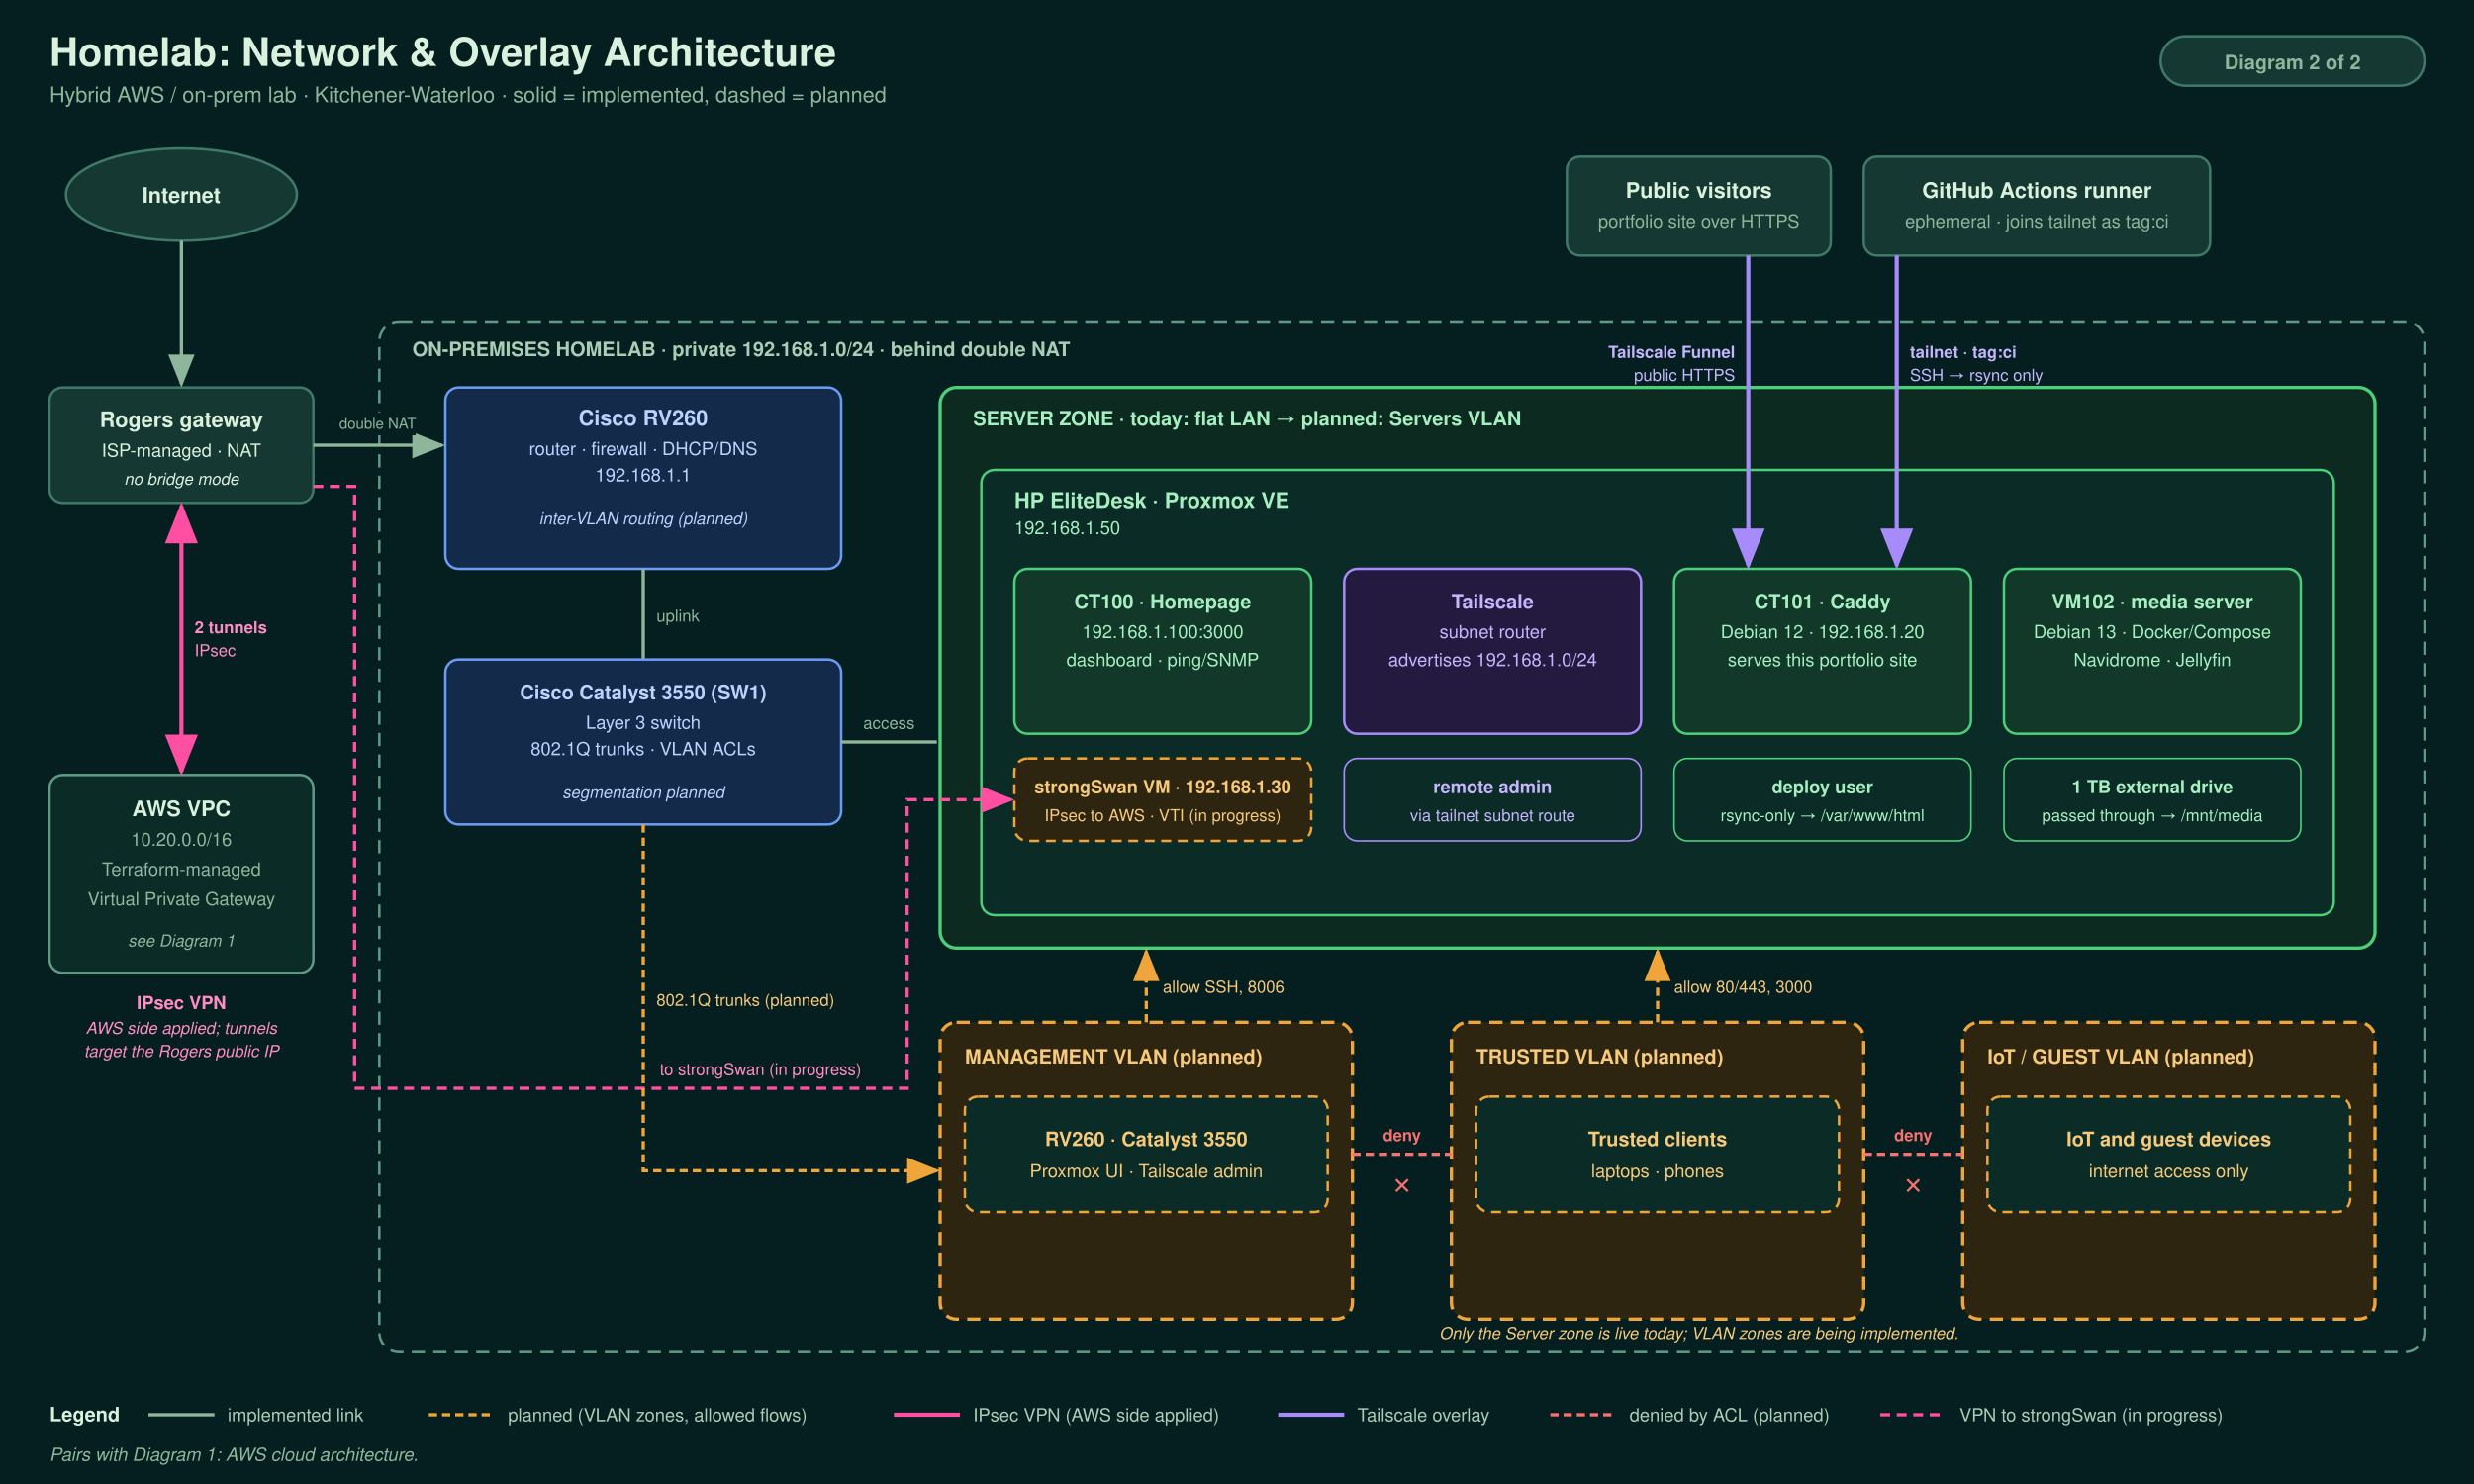
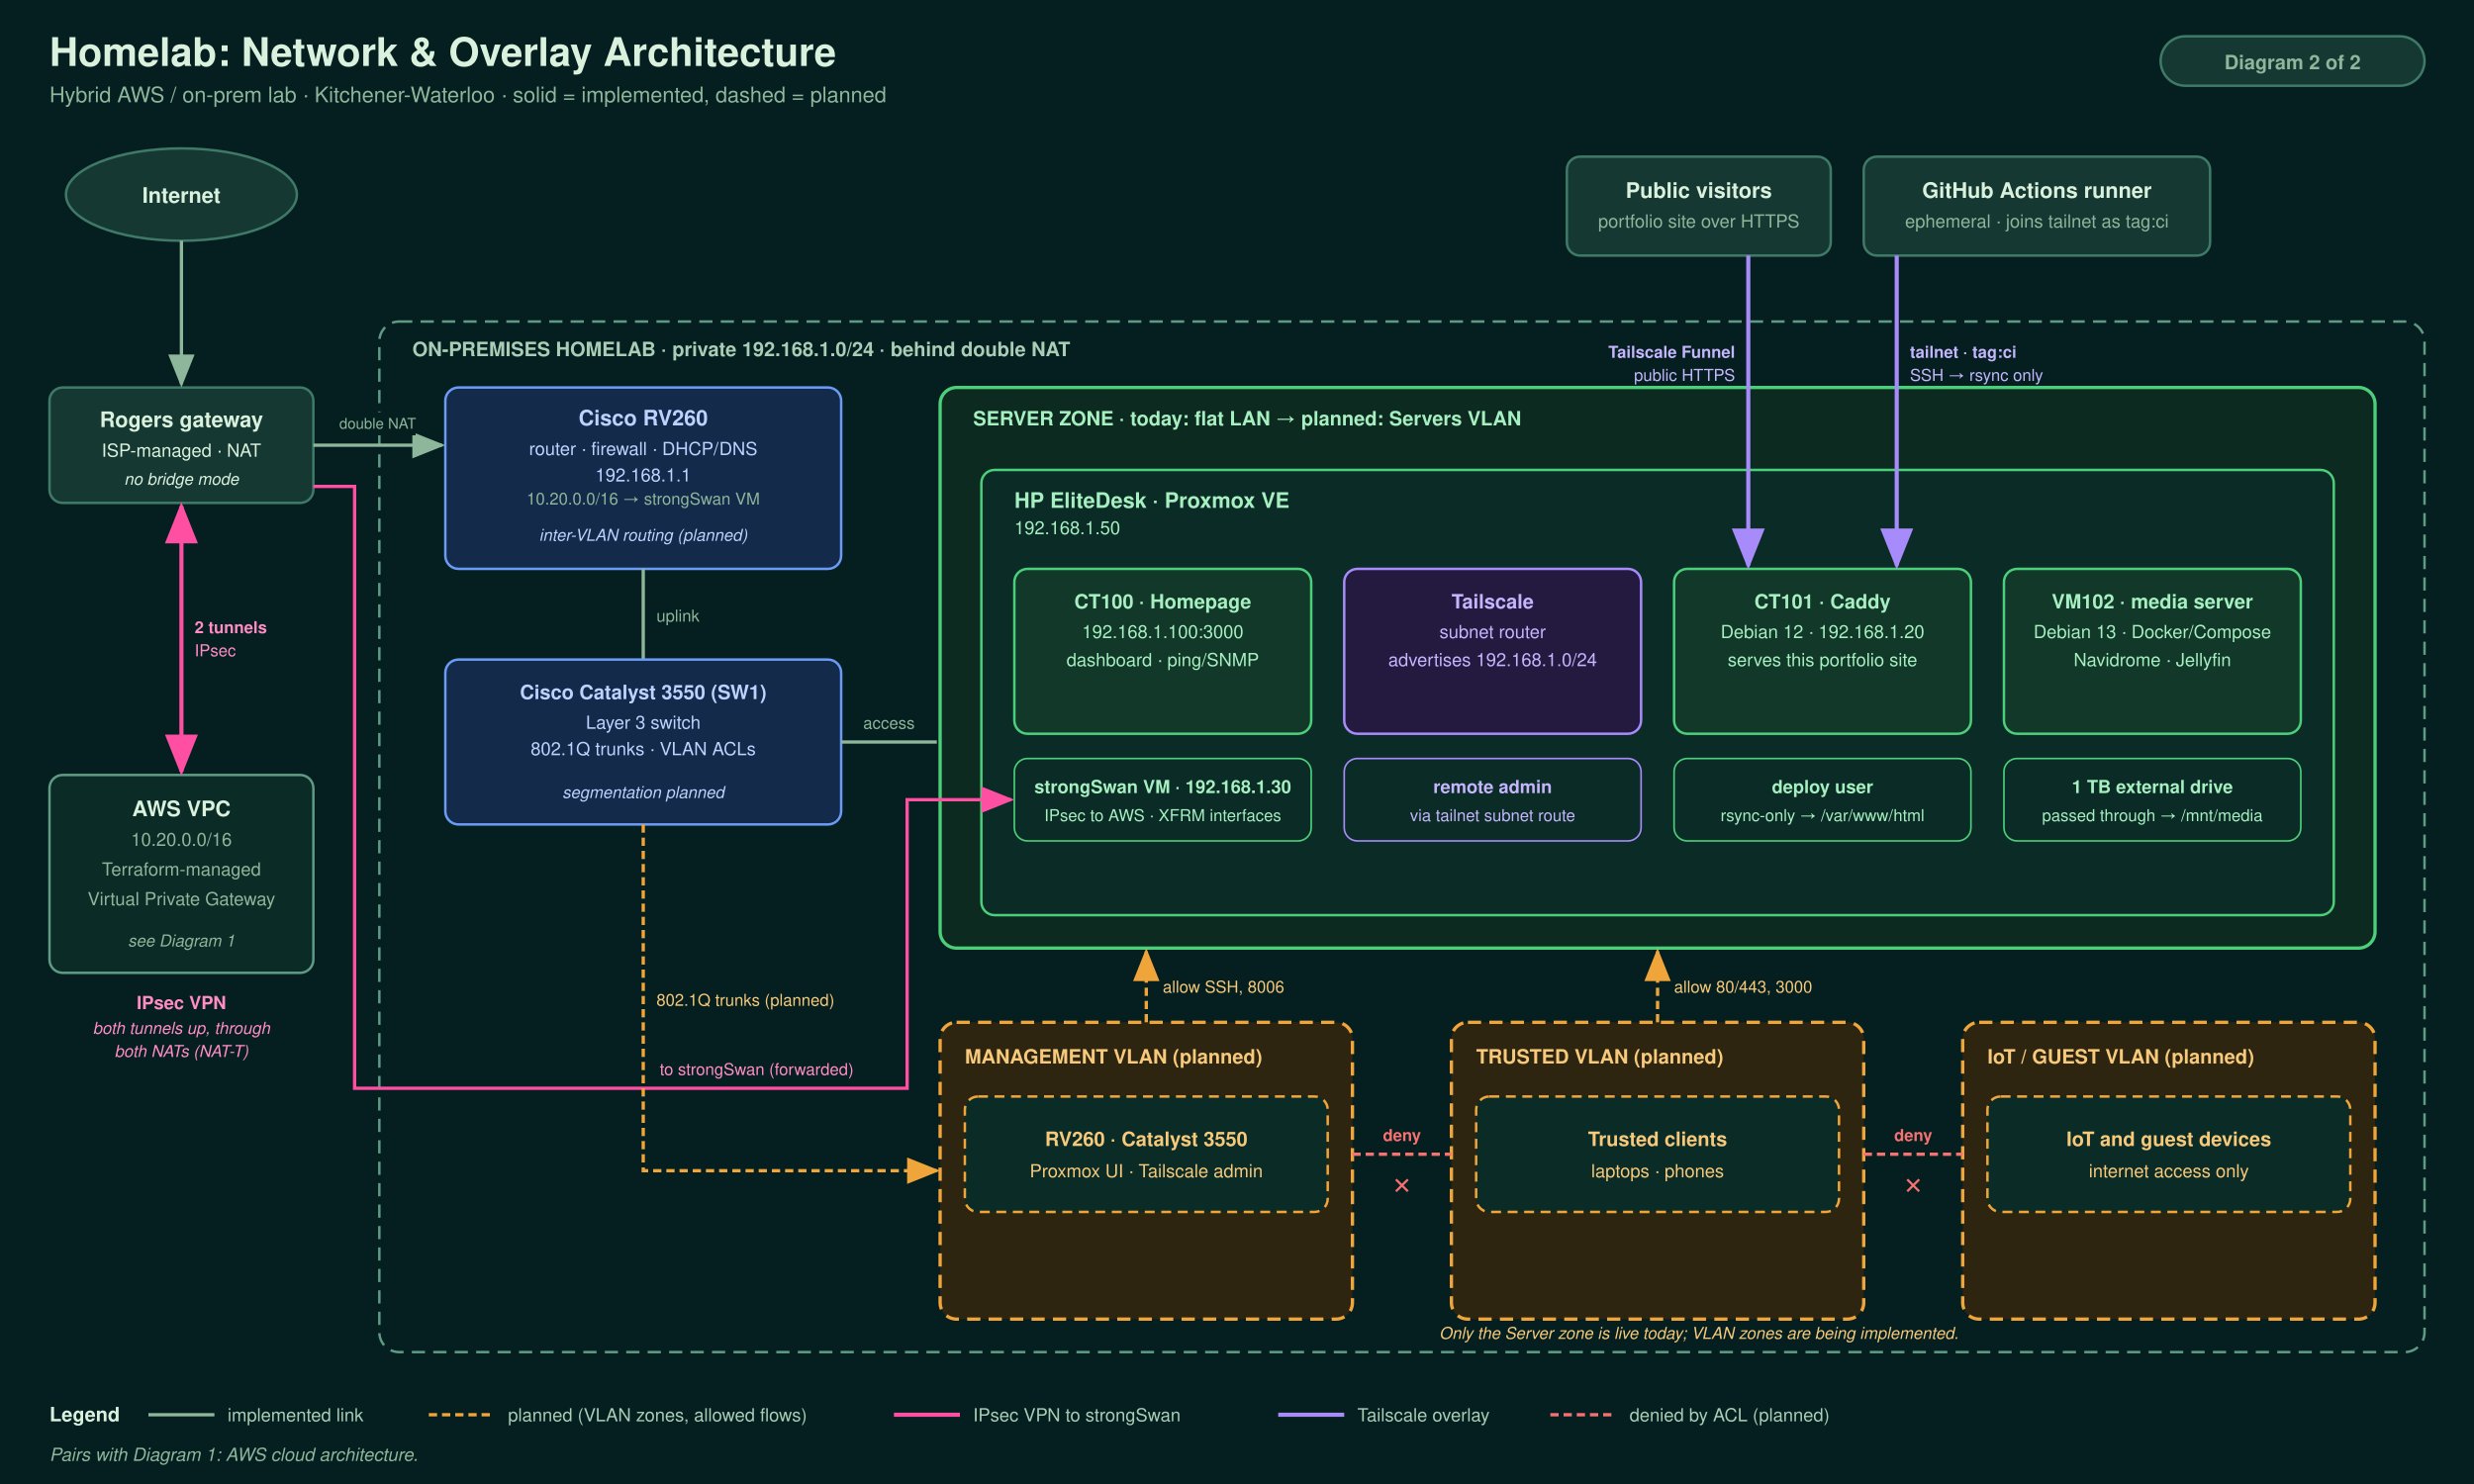
<svg xmlns="http://www.w3.org/2000/svg" viewBox="0 0 1500 900" width="1500" height="900" font-family="Helvetica, Arial, sans-serif">
  <defs>
    <marker id="m-s" markerWidth="10" markerHeight="8" refX="9" refY="4" orient="auto-start-reverse">
      <path d="M0,0 L10,4 L0,8 z" fill="#8EB69B" />
    </marker>
    <marker id="m-v" markerWidth="10" markerHeight="8" refX="9" refY="4" orient="auto-start-reverse">
      <path d="M0,0 L10,4 L0,8 z" fill="#a78bfa" />
    </marker>
    <marker id="m-a" markerWidth="10" markerHeight="8" refX="9" refY="4" orient="auto-start-reverse">
      <path d="M0,0 L10,4 L0,8 z" fill="#f0a53a" />
    </marker>
    <marker id="m-p" markerWidth="10" markerHeight="8" refX="9" refY="4" orient="auto-start-reverse">
      <path d="M0,0 L10,4 L0,8 z" fill="#ff4fa3" />
    </marker>
    <marker id="m-g" markerWidth="10" markerHeight="8" refX="9" refY="4" orient="auto-start-reverse">
      <path d="M0,0 L10,4 L0,8 z" fill="#8EB69B" />
    </marker>
    <marker id="m-r" markerWidth="10" markerHeight="8" refX="9" refY="4" orient="auto-start-reverse">
      <path d="M0,0 L10,4 L0,8 z" fill="#f87171" />
    </marker>
  </defs>
  <rect width="1500" height="900" fill="#051F20" />
  <text x="30" y="40" font-size="24" font-weight="bold" text-anchor="start" fill="#DAF1DE">Homelab: Network &amp; Overlay Architecture</text>
  <text x="30" y="62" font-size="13" font-weight="normal" text-anchor="start" fill="#8EB69B">Hybrid AWS / on-prem lab · Kitchener-Waterloo · solid = implemented, dashed = planned</text>
  <rect x="1310" y="22" width="160" height="30" rx="15" fill="#163832" stroke="#3f7a68" stroke-width="1.5" />
  <text x="1390" y="42" font-size="12" font-weight="bold" text-anchor="middle" fill="#8EB69B">Diagram 2 of 2</text>
  <ellipse cx="110" cy="118" rx="70" ry="28" fill="#163832" stroke="#3f7a68" stroke-width="1.5" />
  <text x="110" y="123" font-size="13" font-weight="bold" text-anchor="middle" fill="#DAF1DE">Internet</text>
  <rect x="950" y="95" width="160" height="60" rx="8" fill="#163832" stroke="#3f7a68" stroke-width="1.5" />
  <text x="1030" y="120" font-size="13" font-weight="bold" text-anchor="middle" fill="#DAF1DE">Public visitors</text>
  <text x="1030" y="138" font-size="11" font-weight="normal" text-anchor="middle" fill="#8EB69B">portfolio site over HTTPS</text>
  <rect x="1130" y="95" width="210" height="60" rx="8" fill="#163832" stroke="#3f7a68" stroke-width="1.5" />
  <text x="1235" y="120" font-size="13" font-weight="bold" text-anchor="middle" fill="#DAF1DE">GitHub Actions runner</text>
  <text x="1235" y="138" font-size="11" font-weight="normal" text-anchor="middle" fill="#8EB69B">ephemeral · joins tailnet as tag:ci</text>
  <rect x="30" y="235" width="160" height="70" rx="8" fill="#163832" stroke="#3f7a68" stroke-width="1.5" />
  <text x="110.0" y="259" font-size="13" font-weight="bold" text-anchor="middle" fill="#DAF1DE">Rogers gateway</text>
  <text x="110.0" y="277" font-size="11" font-weight="normal" text-anchor="middle" fill="#DAF1DE">ISP-managed · NAT</text>
  <text x="110.0" y="294" font-size="10" font-weight="normal" text-anchor="middle" fill="#DAF1DE" font-style="italic">no bridge mode</text>
  <path d="M110,146 V233" fill="none" stroke="#8EB69B" stroke-width="2" marker-end="url(#m-s)" />
  <rect x="230" y="195" width="1240" height="625" rx="12" fill="none" stroke="#5f9a84" stroke-width="1.5" stroke-dasharray="8 5" />
  <text x="250" y="216" font-size="12" font-weight="bold" text-anchor="start" fill="#a9cdb5">ON-PREMISES HOMELAB · private 192.168.1.0/24 · behind double NAT</text>
  <path d="M190,270 H268" fill="none" stroke="#8EB69B" stroke-width="2" marker-end="url(#m-s)" />
  <rect x="206" y="250" width="46" height="14" fill="#051F20" />
  <text x="229" y="260" font-size="9" font-weight="normal" text-anchor="middle" fill="#8EB69B">double NAT</text>
  <rect x="270" y="235" width="240" height="110" rx="8" fill="#132a4a" stroke="#6b9cf5" stroke-width="1.5" />
  <text x="390" y="258" font-size="13" font-weight="bold" text-anchor="middle" fill="#bcd3ff">Cisco RV260</text>
  <text x="390" y="276" font-size="11" font-weight="normal" text-anchor="middle" fill="#bcd3ff">router · firewall · DHCP/DNS</text>
  <text x="390" y="292" font-size="11" font-weight="normal" text-anchor="middle" fill="#bcd3ff">192.168.1.1</text>
-   <text x="390" y="318" font-size="10" font-weight="normal" text-anchor="middle" fill="#bcd3ff" font-style="italic">inter-VLAN routing (planned)</text>
+   <text x="390" y="306" font-size="10" font-weight="normal" text-anchor="middle" fill="#8EB69B">10.20.0.0/16 → strongSwan VM</text>
+   <text x="390" y="328" font-size="10" font-weight="normal" text-anchor="middle" fill="#bcd3ff" font-style="italic">inter-VLAN routing (planned)</text>
  <path d="M390,345 V400" fill="none" stroke="#8EB69B" stroke-width="2" />
  <text x="398" y="377" font-size="10" font-weight="normal" text-anchor="start" fill="#8EB69B">uplink</text>
  <rect x="270" y="400" width="240" height="100" rx="8" fill="#132a4a" stroke="#6b9cf5" stroke-width="1.5" />
  <text x="390" y="424" font-size="12" font-weight="bold" text-anchor="middle" fill="#bcd3ff">Cisco Catalyst 3550 (SW1)</text>
  <text x="390" y="442" font-size="11" font-weight="normal" text-anchor="middle" fill="#bcd3ff">Layer 3 switch</text>
  <text x="390" y="458" font-size="11" font-weight="normal" text-anchor="middle" fill="#bcd3ff">802.1Q trunks · VLAN ACLs</text>
  <text x="390" y="484" font-size="10" font-weight="normal" text-anchor="middle" fill="#bcd3ff" font-style="italic">segmentation planned</text>
  <path d="M510,450 H568" fill="none" stroke="#8EB69B" stroke-width="2" />
  <text x="539" y="442" font-size="10" font-weight="normal" text-anchor="middle" fill="#8EB69B">access</text>
  <rect x="30" y="470" width="160" height="120" rx="8" fill="#0B2B26" stroke="#5f9a84" stroke-width="1.5" />
  <text x="110" y="495" font-size="13" font-weight="bold" text-anchor="middle" fill="#DAF1DE">AWS VPC</text>
  <text x="110" y="513" font-size="11" font-weight="normal" text-anchor="middle" fill="#8EB69B">10.20.0.0/16</text>
  <text x="110" y="531" font-size="11" font-weight="normal" text-anchor="middle" fill="#8EB69B">Terraform-managed</text>
  <text x="110" y="549" font-size="11" font-weight="normal" text-anchor="middle" fill="#8EB69B">Virtual Private Gateway</text>
  <text x="110" y="574" font-size="10" font-weight="normal" text-anchor="middle" fill="#8EB69B" font-style="italic">see Diagram 1</text>
  <path d="M110,468 V307" fill="none" stroke="#ff4fa3" stroke-width="2.5" marker-end="url(#m-p)" marker-start="url(#m-p)" />
  <text x="118" y="384" font-size="10" font-weight="bold" text-anchor="start" fill="#ff8cc4">2 tunnels</text>
  <text x="118" y="398" font-size="10" font-weight="normal" text-anchor="start" fill="#ff8cc4">IPsec</text>
  <text x="110" y="612" font-size="11" font-weight="bold" text-anchor="middle" fill="#ff8cc4">IPsec VPN</text>
-   <text x="110" y="627" font-size="10" font-weight="normal" text-anchor="middle" fill="#ff8cc4" font-style="italic">AWS side applied; tunnels</text>
-   <text x="110" y="641" font-size="10" font-weight="normal" text-anchor="middle" fill="#ff8cc4" font-style="italic">target the Rogers public IP</text>
+   <text x="110" y="627" font-size="10" font-weight="normal" text-anchor="middle" fill="#ff8cc4" font-style="italic">both tunnels up, through</text>
+   <text x="110" y="641" font-size="10" font-weight="normal" text-anchor="middle" fill="#ff8cc4" font-style="italic">both NATs (NAT-T)</text>
  <rect x="570" y="235" width="870" height="340" rx="10" fill="#0c2a20" stroke="#4ccf7a" stroke-width="2" />
  <text x="590" y="258" font-size="12" font-weight="bold" text-anchor="start" fill="#a6efc0">SERVER ZONE · today: flat LAN → planned: Servers VLAN</text>
  <rect x="595" y="285" width="820" height="270" rx="8" fill="#0B2B26" stroke="#4ccf7a" stroke-width="1.5" />
  <text x="615" y="308" font-size="13" font-weight="bold" text-anchor="start" fill="#a6efc0">HP EliteDesk · Proxmox VE</text>
  <text x="615" y="324" font-size="11" font-weight="normal" text-anchor="start" fill="#a6efc0">192.168.1.50</text>
  <rect x="615" y="345" width="180" height="100" rx="8" fill="#12382a" stroke="#4ccf7a" stroke-width="1.5" />
  <text x="705.0" y="369" font-size="12" font-weight="bold" text-anchor="middle" fill="#a6efc0">CT100 · Homepage</text>
  <text x="705.0" y="387" font-size="11" font-weight="normal" text-anchor="middle" fill="#a6efc0">192.168.1.100:3000</text>
  <text x="705.0" y="404" font-size="11" font-weight="normal" text-anchor="middle" fill="#a6efc0">dashboard · ping/SNMP</text>
  <rect x="815" y="345" width="180" height="100" rx="8" fill="#241a40" stroke="#a78bfa" stroke-width="1.5" />
  <text x="905.0" y="369" font-size="12" font-weight="bold" text-anchor="middle" fill="#c4b5fd">Tailscale</text>
  <text x="905.0" y="387" font-size="11" font-weight="normal" text-anchor="middle" fill="#c4b5fd">subnet router</text>
  <text x="905.0" y="404" font-size="11" font-weight="normal" text-anchor="middle" fill="#c4b5fd">advertises 192.168.1.0/24</text>
  <rect x="1015" y="345" width="180" height="100" rx="8" fill="#12382a" stroke="#4ccf7a" stroke-width="1.5" />
  <text x="1105.0" y="369" font-size="12" font-weight="bold" text-anchor="middle" fill="#a6efc0">CT101 · Caddy</text>
  <text x="1105.0" y="387" font-size="11" font-weight="normal" text-anchor="middle" fill="#a6efc0">Debian 12 · 192.168.1.20</text>
  <text x="1105.0" y="404" font-size="11" font-weight="normal" text-anchor="middle" fill="#a6efc0">serves this portfolio site</text>
  <rect x="1215" y="345" width="180" height="100" rx="8" fill="#12382a" stroke="#4ccf7a" stroke-width="1.5" />
  <text x="1305.0" y="369" font-size="12" font-weight="bold" text-anchor="middle" fill="#a6efc0">VM102 · media server</text>
  <text x="1305.0" y="387" font-size="11" font-weight="normal" text-anchor="middle" fill="#a6efc0">Debian 13 · Docker/Compose</text>
  <text x="1305.0" y="404" font-size="11" font-weight="normal" text-anchor="middle" fill="#a6efc0">Navidrome · Jellyfin</text>
-   <rect x="615" y="460" width="180" height="50" rx="8" fill="#2e2510" stroke="#f0a53a" stroke-width="1.5" stroke-dasharray="6 4" />
-   <text x="705" y="481" font-size="11" font-weight="bold" text-anchor="middle" fill="#f7c97a">strongSwan VM · 192.168.1.30</text>
-   <text x="705" y="498" font-size="10" font-weight="normal" text-anchor="middle" fill="#f7c97a">IPsec to AWS · VTI (in progress)</text>
-   <path d="M190,295 H215 V660 H550 V485 H613" fill="none" stroke="#ff4fa3" stroke-width="2" stroke-dasharray="6 4" marker-end="url(#m-p)" />
-   <text x="400" y="652" font-size="10" font-weight="normal" text-anchor="start" fill="#ff8cc4">to strongSwan (in progress)</text>
+   <rect x="615" y="460" width="180" height="50" rx="8" fill="#0B2B26" stroke="#4ccf7a" stroke-width="1" />
+   <text x="705" y="481" font-size="11" font-weight="bold" text-anchor="middle" fill="#a6efc0">strongSwan VM · 192.168.1.30</text>
+   <text x="705" y="498" font-size="10" font-weight="normal" text-anchor="middle" fill="#a6efc0">IPsec to AWS · XFRM interfaces</text>
+   <path d="M190,295 H215 V660 H550 V485 H613" fill="none" stroke="#ff4fa3" stroke-width="2" marker-end="url(#m-p)" />
+   <text x="400" y="652" font-size="10" font-weight="normal" text-anchor="start" fill="#ff8cc4">to strongSwan (forwarded)</text>
  <rect x="815" y="460" width="180" height="50" rx="8" fill="#0B2B26" stroke="#a78bfa" stroke-width="1" />
  <text x="905" y="481" font-size="11" font-weight="bold" text-anchor="middle" fill="#c4b5fd">remote admin</text>
  <text x="905" y="498" font-size="10" font-weight="normal" text-anchor="middle" fill="#c4b5fd">via tailnet subnet route</text>
  <rect x="1015" y="460" width="180" height="50" rx="8" fill="#0B2B26" stroke="#4ccf7a" stroke-width="1" />
  <text x="1105" y="481" font-size="11" font-weight="bold" text-anchor="middle" fill="#a6efc0">deploy user</text>
  <text x="1105" y="498" font-size="10" font-weight="normal" text-anchor="middle" fill="#a6efc0">rsync-only → /var/www/html</text>
  <rect x="1215" y="460" width="180" height="50" rx="8" fill="#0B2B26" stroke="#4ccf7a" stroke-width="1" />
  <text x="1305" y="481" font-size="11" font-weight="bold" text-anchor="middle" fill="#a6efc0">1 TB external drive</text>
  <text x="1305" y="498" font-size="10" font-weight="normal" text-anchor="middle" fill="#a6efc0">passed through → /mnt/media</text>
  <path d="M1060,155 V343" fill="none" stroke="#a78bfa" stroke-width="2.5" marker-end="url(#m-v)" />
  <text x="1052" y="217" font-size="10" font-weight="bold" text-anchor="end" fill="#c4b5fd">Tailscale Funnel</text>
  <text x="1052" y="231" font-size="10" font-weight="normal" text-anchor="end" fill="#c4b5fd">public HTTPS</text>
  <path d="M1150,155 V343" fill="none" stroke="#a78bfa" stroke-width="2.5" marker-end="url(#m-v)" />
  <text x="1158" y="217" font-size="10" font-weight="bold" text-anchor="start" fill="#c4b5fd">tailnet · tag:ci</text>
  <text x="1158" y="231" font-size="10" font-weight="normal" text-anchor="start" fill="#c4b5fd">SSH → rsync only</text>
  <path d="M390,500 V710 H568" fill="none" stroke="#f0a53a" stroke-width="2" stroke-dasharray="5 3" marker-end="url(#m-a)" />
  <text x="398" y="610" font-size="10" font-weight="normal" text-anchor="start" fill="#f7c97a">802.1Q trunks (planned)</text>
  <rect x="570" y="620" width="250" height="180" rx="10" fill="#2e2510" stroke="#f0a53a" stroke-width="2" stroke-dasharray="8 5" />
  <text x="585" y="645" font-size="12" font-weight="bold" text-anchor="start" fill="#f7c97a">MANAGEMENT VLAN (planned)</text>
  <rect x="585" y="665" width="220" height="70" rx="8" fill="#0B2B26" stroke="#f0a53a" stroke-width="1.5" stroke-dasharray="6 4" />
  <text x="695" y="695" font-size="12" font-weight="bold" text-anchor="middle" fill="#f7c97a">RV260 · Catalyst 3550</text>
  <text x="695" y="714" font-size="11" font-weight="normal" text-anchor="middle" fill="#f7c97a">Proxmox UI · Tailscale admin</text>
  <rect x="880" y="620" width="250" height="180" rx="10" fill="#2e2510" stroke="#f0a53a" stroke-width="2" stroke-dasharray="8 5" />
  <text x="895" y="645" font-size="12" font-weight="bold" text-anchor="start" fill="#f7c97a">TRUSTED VLAN (planned)</text>
  <rect x="895" y="665" width="220" height="70" rx="8" fill="#0B2B26" stroke="#f0a53a" stroke-width="1.5" stroke-dasharray="6 4" />
  <text x="1005" y="695" font-size="12" font-weight="bold" text-anchor="middle" fill="#f7c97a">Trusted clients</text>
  <text x="1005" y="714" font-size="11" font-weight="normal" text-anchor="middle" fill="#f7c97a">laptops · phones</text>
  <rect x="1190" y="620" width="250" height="180" rx="10" fill="#2e2510" stroke="#f0a53a" stroke-width="2" stroke-dasharray="8 5" />
  <text x="1205" y="645" font-size="12" font-weight="bold" text-anchor="start" fill="#f7c97a">IoT / GUEST VLAN (planned)</text>
  <rect x="1205" y="665" width="220" height="70" rx="8" fill="#0B2B26" stroke="#f0a53a" stroke-width="1.5" stroke-dasharray="6 4" />
  <text x="1315" y="695" font-size="12" font-weight="bold" text-anchor="middle" fill="#f7c97a">IoT and guest devices</text>
  <text x="1315" y="714" font-size="11" font-weight="normal" text-anchor="middle" fill="#f7c97a">internet access only</text>
  <path d="M695,620 V577" fill="none" stroke="#f0a53a" stroke-width="2" stroke-dasharray="5 3" marker-end="url(#m-a)" />
  <text x="705" y="602" font-size="10" font-weight="normal" text-anchor="start" fill="#f7c97a">allow SSH, 8006</text>
  <path d="M1005,620 V577" fill="none" stroke="#f0a53a" stroke-width="2" stroke-dasharray="5 3" marker-end="url(#m-a)" />
  <text x="1015" y="602" font-size="10" font-weight="normal" text-anchor="start" fill="#f7c97a">allow 80/443, 3000</text>
  <path d="M820,700 H880" fill="none" stroke="#f87171" stroke-width="2" stroke-dasharray="5 3" />
  <text x="850" y="692" font-size="10" font-weight="bold" text-anchor="middle" fill="#f87171">deny</text>
  <text x="850" y="724" font-size="14" font-weight="bold" text-anchor="middle" fill="#f87171">✕</text>
  <path d="M1130,700 H1190" fill="none" stroke="#f87171" stroke-width="2" stroke-dasharray="5 3" />
  <text x="1160" y="692" font-size="10" font-weight="bold" text-anchor="middle" fill="#f87171">deny</text>
  <text x="1160" y="724" font-size="14" font-weight="bold" text-anchor="middle" fill="#f87171">✕</text>
  <text x="1030" y="812" font-size="10" font-weight="normal" text-anchor="middle" fill="#f7c97a" font-style="italic">Only the Server zone is live today; VLAN zones are being implemented.</text>
  <text x="30" y="862" font-size="12" font-weight="bold" text-anchor="start" fill="#DAF1DE">Legend</text>
  <path d="M90,858 H130" fill="none" stroke="#8EB69B" stroke-width="2" />
  <text x="138" y="862" font-size="11" font-weight="normal" text-anchor="start" fill="#a9cdb5">implemented link</text>
  <path d="M260,858 H300" fill="none" stroke="#f0a53a" stroke-width="2" stroke-dasharray="5 3" />
  <text x="308" y="862" font-size="11" font-weight="normal" text-anchor="start" fill="#a9cdb5">planned (VLAN zones, allowed flows)</text>
  <path d="M542,858 H582" fill="none" stroke="#ff4fa3" stroke-width="2.5" />
-   <text x="590" y="862" font-size="11" font-weight="normal" text-anchor="start" fill="#a9cdb5">IPsec VPN (AWS side applied)</text>
+   <text x="590" y="862" font-size="11" font-weight="normal" text-anchor="start" fill="#a9cdb5">IPsec VPN to strongSwan</text>
  <path d="M775,858 H815" fill="none" stroke="#a78bfa" stroke-width="2.5" />
  <text x="823" y="862" font-size="11" font-weight="normal" text-anchor="start" fill="#a9cdb5">Tailscale overlay</text>
  <path d="M940,858 H980" fill="none" stroke="#f87171" stroke-width="2" stroke-dasharray="5 3" />
  <text x="988" y="862" font-size="11" font-weight="normal" text-anchor="start" fill="#a9cdb5">denied by ACL (planned)</text>
-   <path d="M1140,858 H1180" fill="none" stroke="#ff4fa3" stroke-width="2" stroke-dasharray="6 4" />
-   <text x="1188" y="862" font-size="11" font-weight="normal" text-anchor="start" fill="#a9cdb5">VPN to strongSwan (in progress)</text>
  <text x="30" y="886" font-size="11" font-weight="normal" text-anchor="start" fill="#8EB69B" font-style="italic">Pairs with Diagram 1: AWS cloud architecture.</text>
</svg>
